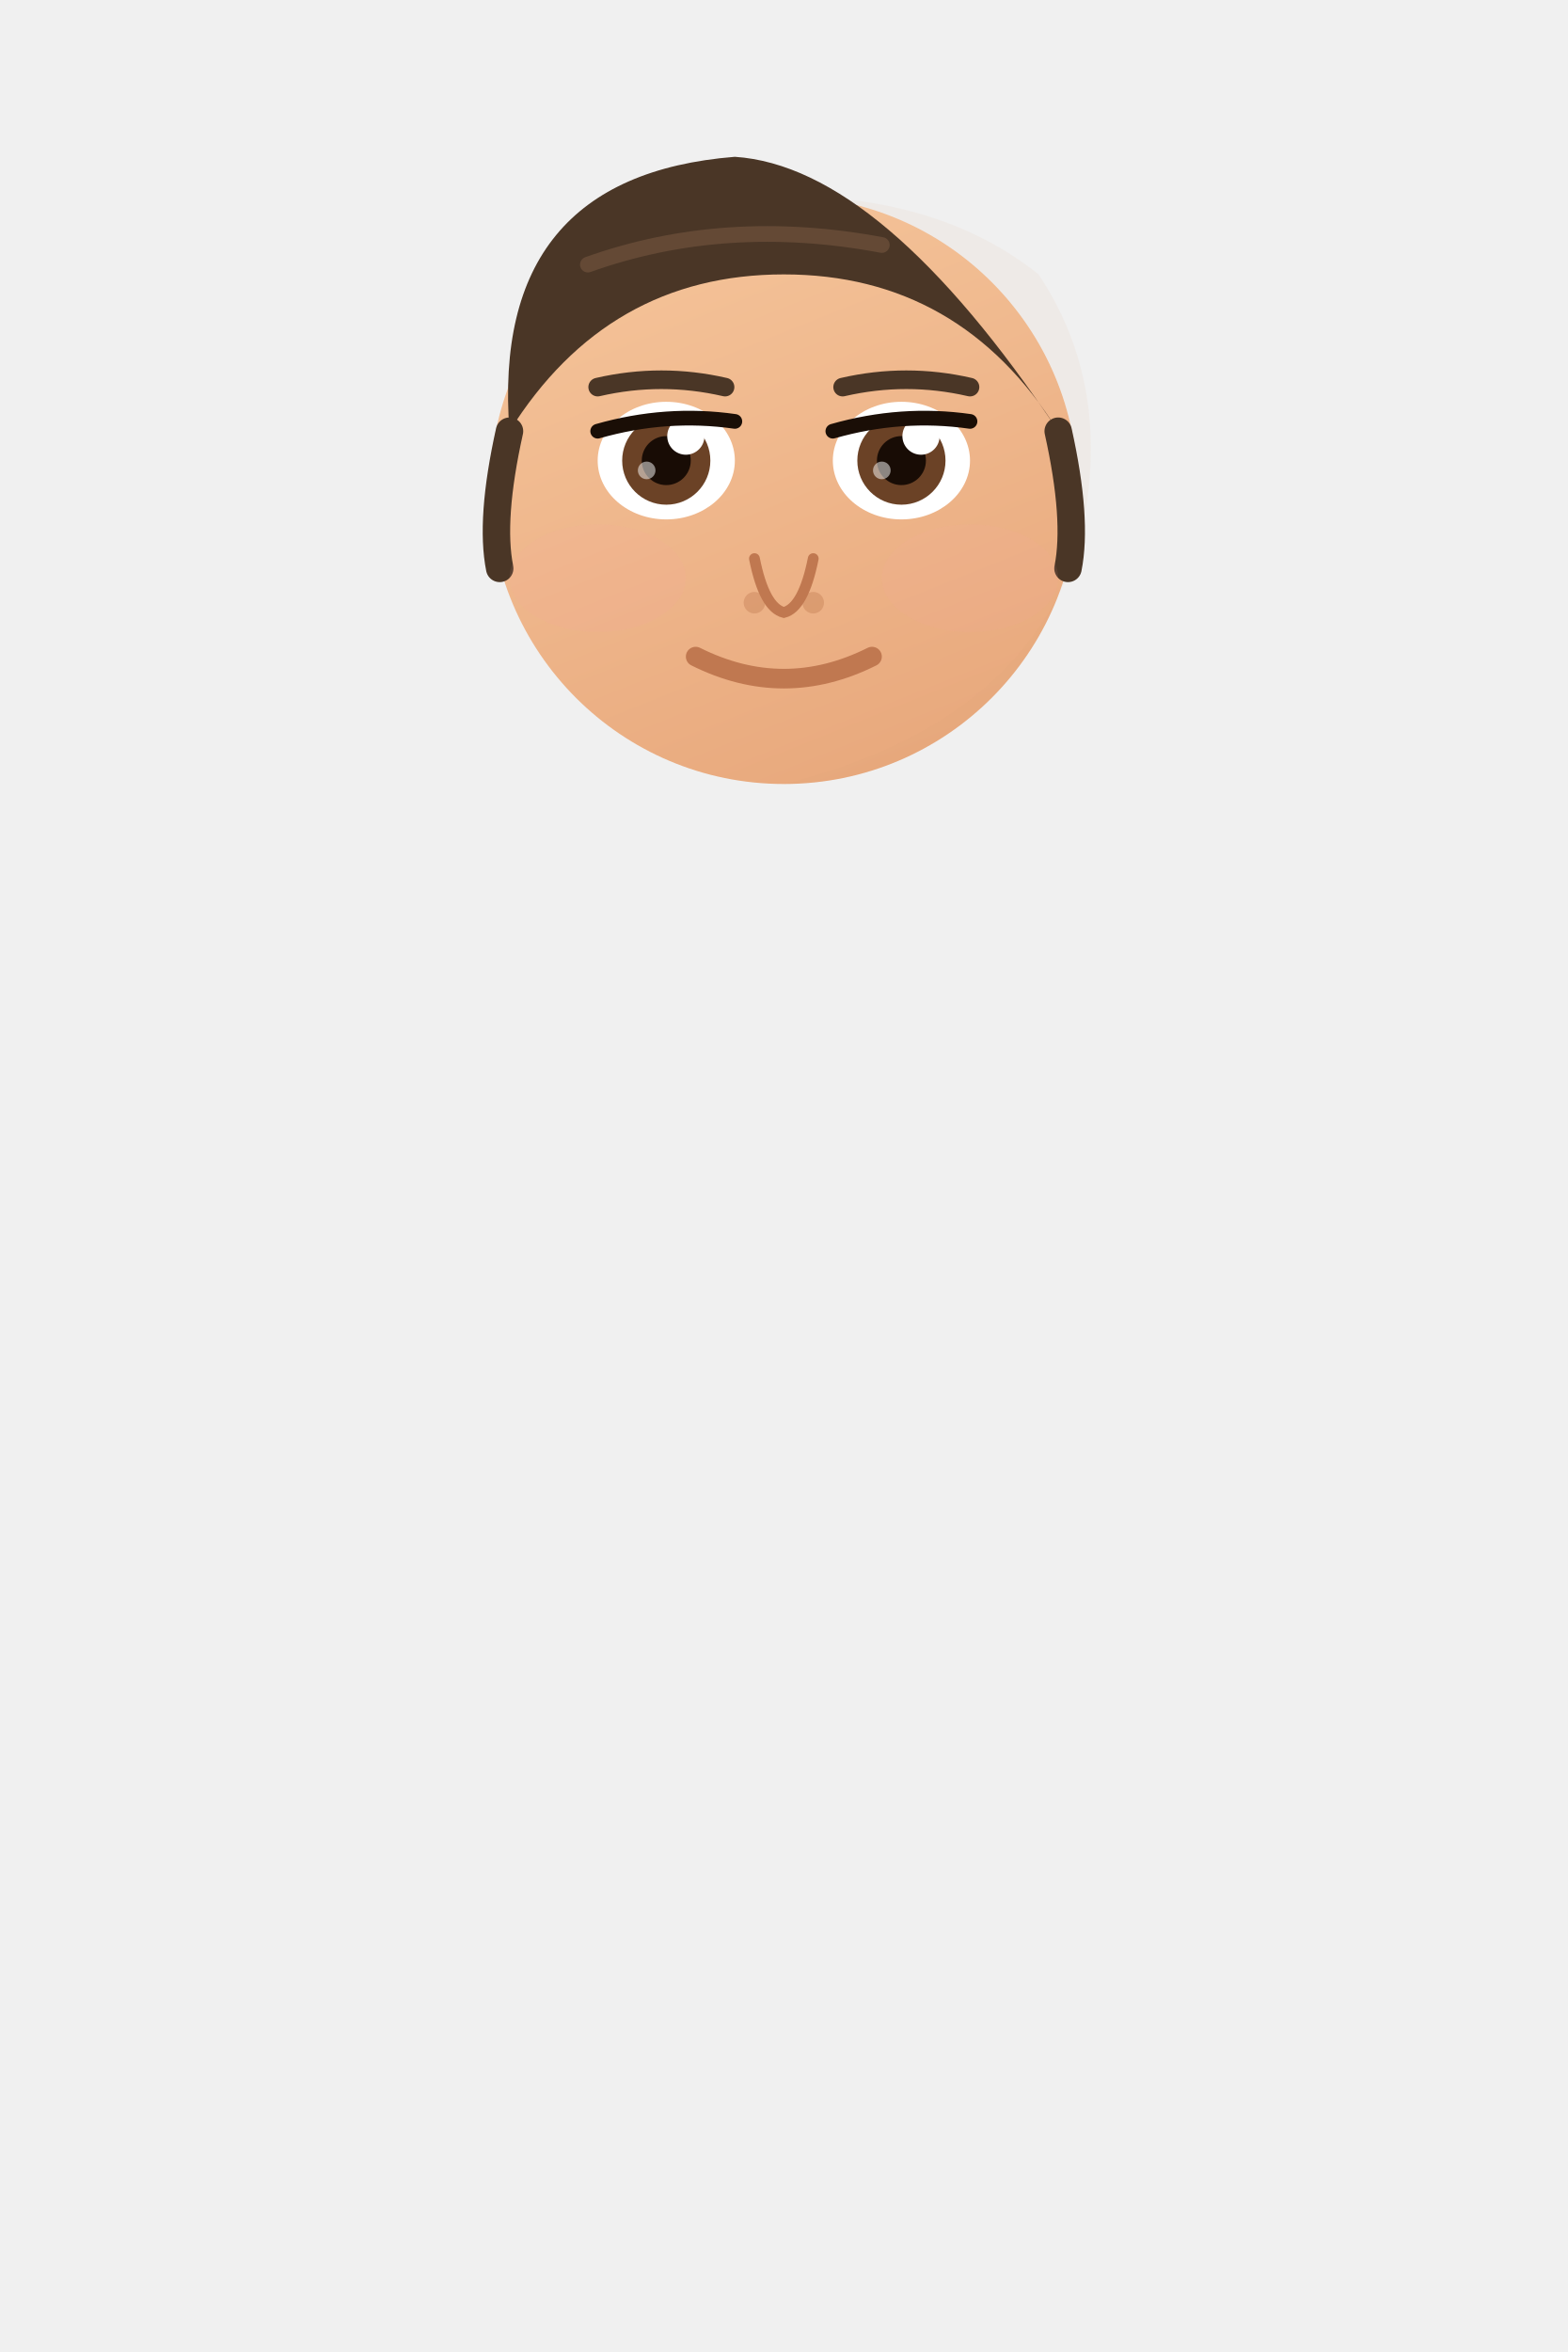
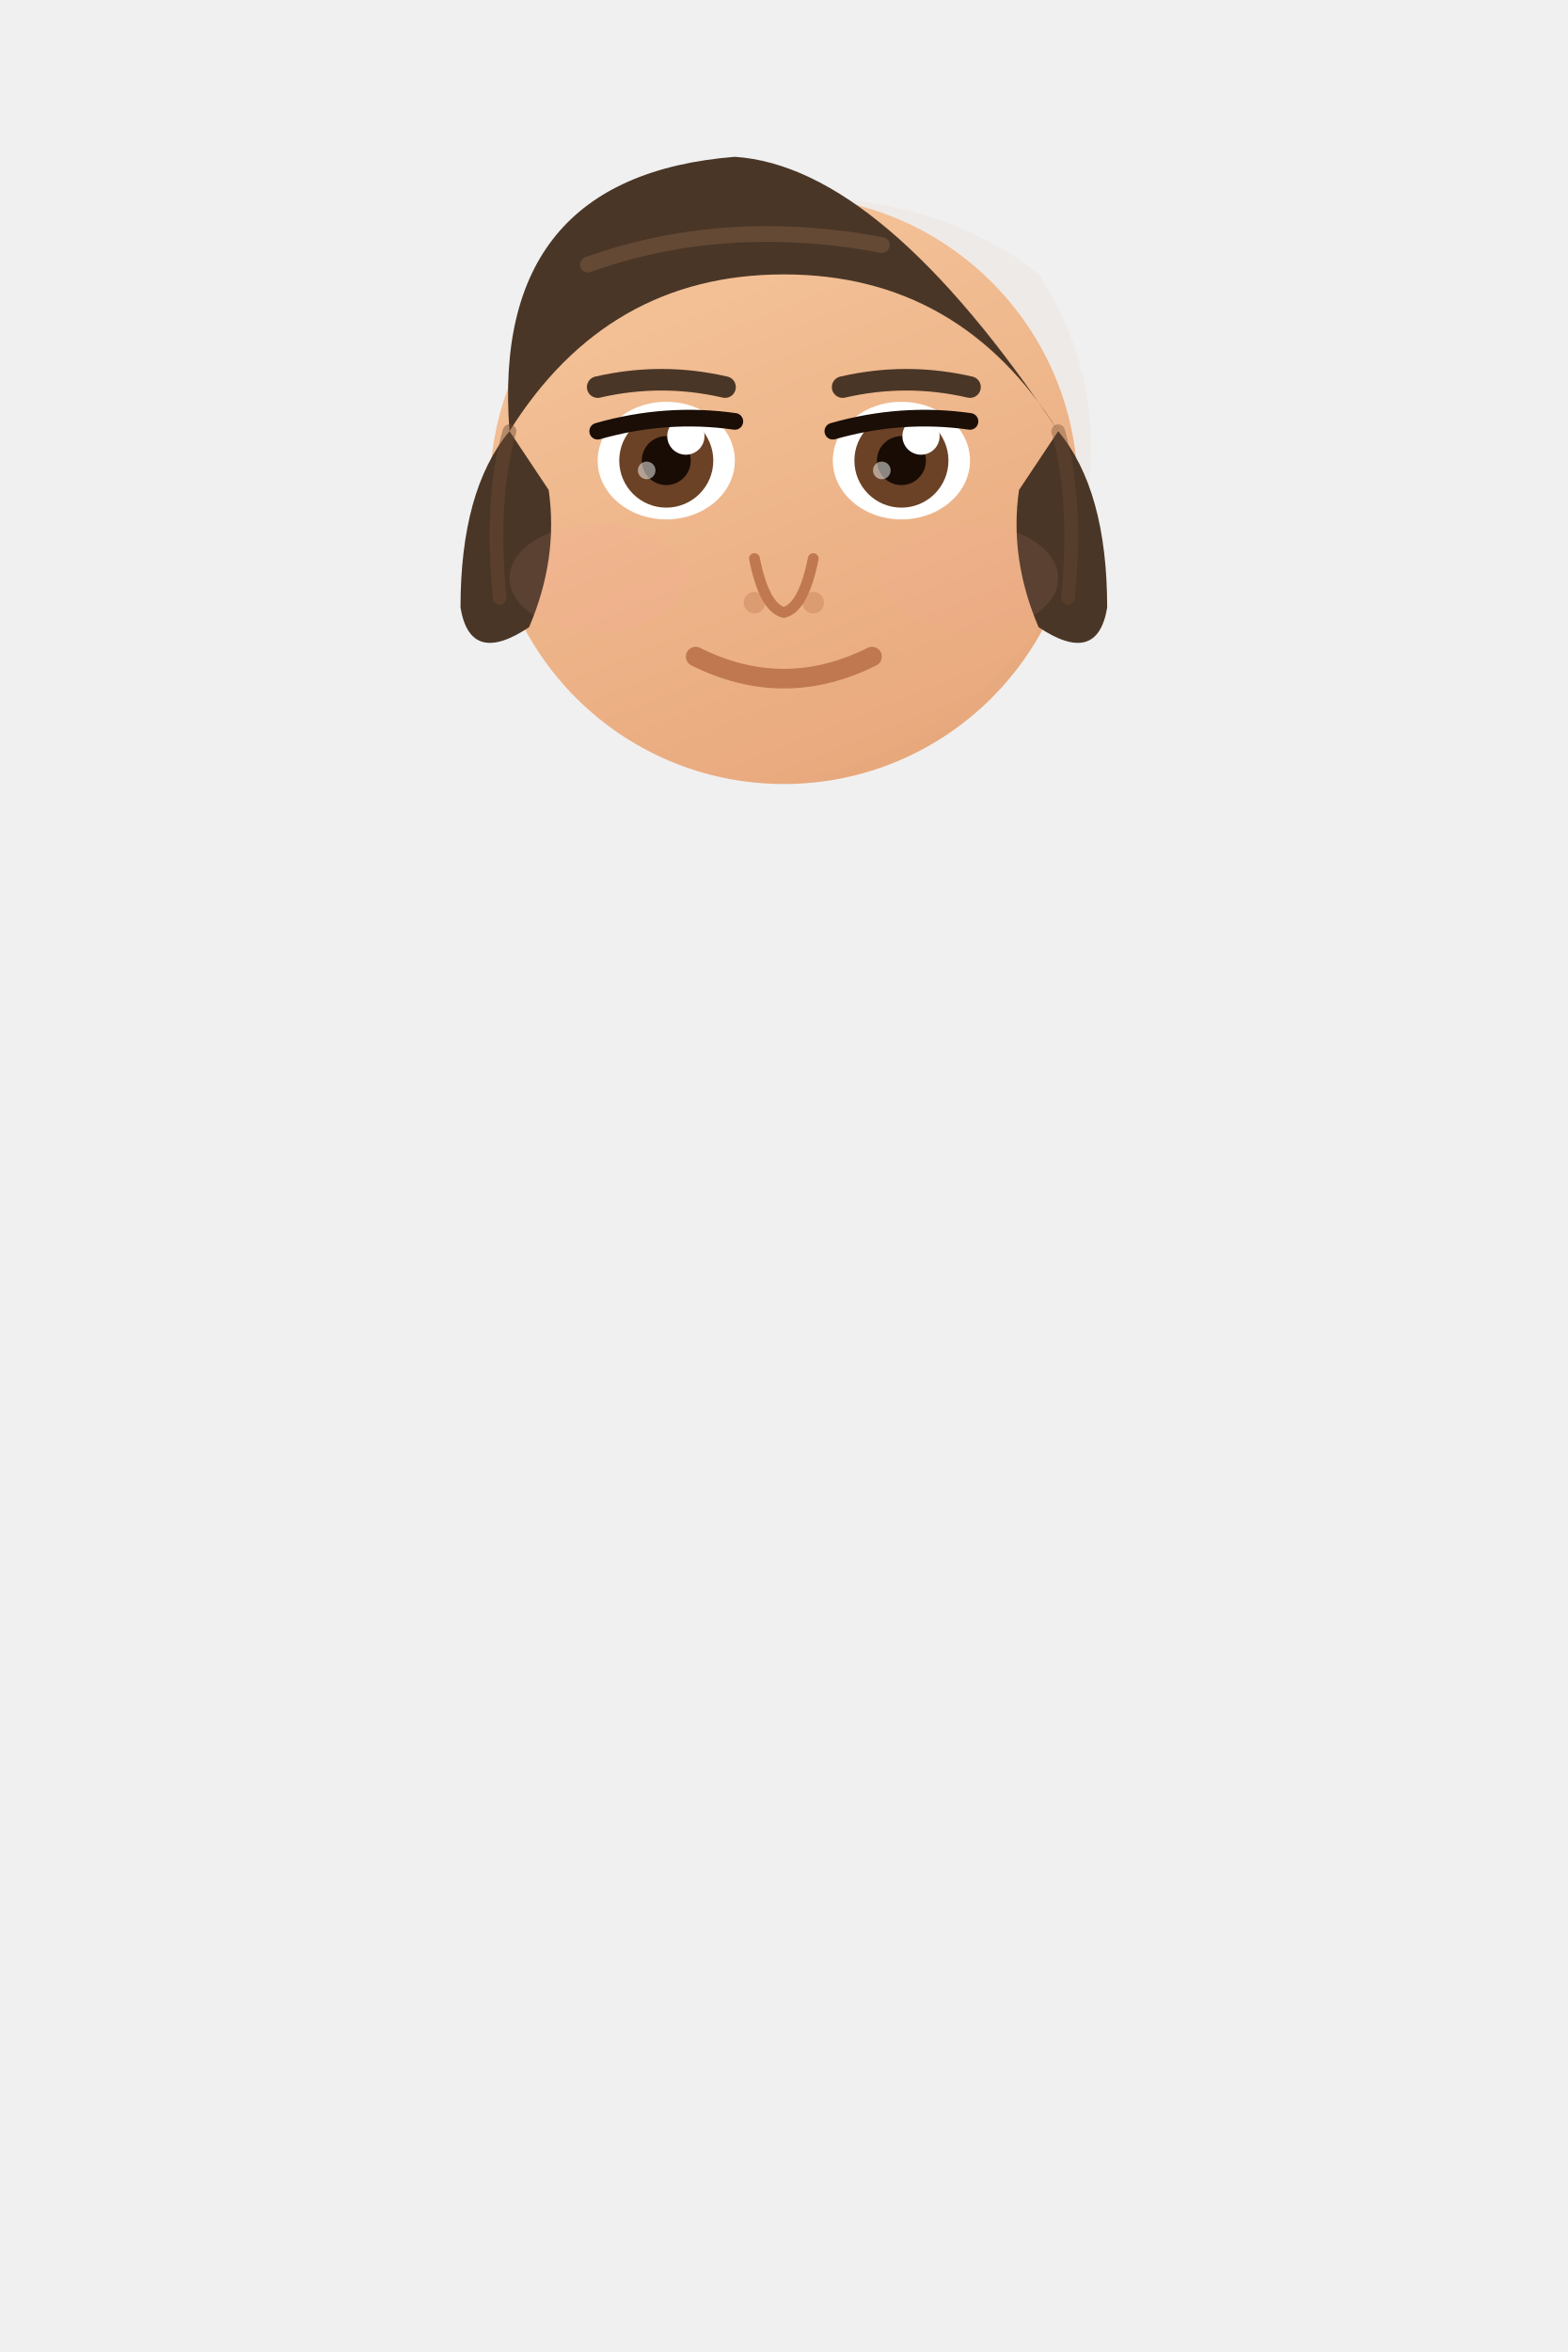
<svg xmlns="http://www.w3.org/2000/svg" viewBox="0 0 160 240">
  <defs>
    <linearGradient id="ex-sk" x1="0.3" y1="0" x2="0.7" y2="1">
      <stop offset="0%" stop-color="#F5C49A" />
      <stop offset="100%" stop-color="#E8A87C" />
    </linearGradient>
  </defs>
  <circle cx="80" cy="50" r="30" fill="url(#ex-sk)" />
  <path d="M 80 20 A 30 30 0 0 1 80 80 Q 104 74 110 56 Q 114 40 106 28 Q 96 20 80 20 Z" fill="#d4956a" opacity="0.07" />
+   <path d="M 52 44 Q 47 50 47 62 Q 48 68 54 64 Q 57 57 56 50 Z" fill="#4a3626" />
+   <path d="M 108 44 Q 113 50 113 62 Q 112 68 106 64 Q 103 57 104 50 Z" fill="#4a3626" />
  <path d="M 52 44 Q 50 18 75 16 Q 90 17 108 44 Q 98 28 80 28 Q 62 28 52 44 Z" fill="#4a3626" />
  <path d="M 60 27 Q 74 22 90 25" fill="none" stroke="#7d5c44" stroke-width="1.6" stroke-linecap="round" opacity="0.5" />
-   <path d="M 52 44 Q 50 53 51 58" stroke="#4a3626" stroke-width="2.8" fill="none" stroke-linecap="round" />
-   <path d="M 108 44 Q 110 53 109 58" stroke="#4a3626" stroke-width="2.8" fill="none" stroke-linecap="round" />
-   <path d="M 61 39.5 Q 67.5 38 74 39.5" fill="none" stroke="#4a3626" stroke-width="1.9" stroke-linecap="round" />
-   <path d="M 86 39.5 Q 92.5 38 99 39.5" fill="none" stroke="#4a3626" stroke-width="1.9" stroke-linecap="round" />
+   <path d="M 52 44 Q 50 51 51 61" fill="none" stroke="#6b4a33" stroke-width="1.4" stroke-linecap="round" opacity="0.45" />
+   <path d="M 108 44 Q 110 51 109 61" fill="none" stroke="#6b4a33" stroke-width="1.4" stroke-linecap="round" opacity="0.38" />
+   <path d="M 61 39.5 Q 67.5 38 74 39.5" fill="none" stroke="#4a3626" stroke-width="2.2" stroke-linecap="round" />
+   <path d="M 86 39.5 Q 92.5 38 99 39.5" fill="none" stroke="#4a3626" stroke-width="2.2" stroke-linecap="round" />
  <ellipse cx="68" cy="47" rx="7" ry="6" fill="white" />
  <ellipse cx="92" cy="47" rx="7" ry="6" fill="white" />
-   <circle cx="68" cy="47" r="4.5" fill="#6B4226" />
-   <circle cx="92" cy="47" r="4.5" fill="#6B4226" />
+   <circle cx="68" cy="47" r="4.8" fill="#6B4226" />
+   <circle cx="92" cy="47" r="4.8" fill="#6B4226" />
  <circle cx="68" cy="47" r="2.5" fill="#180c05" />
  <circle cx="92" cy="47" r="2.5" fill="#180c05" />
  <circle cx="70" cy="44.5" r="1.9" fill="white" />
  <circle cx="94" cy="44.5" r="1.9" fill="white" />
  <circle cx="66" cy="48" r="0.9" fill="white" opacity="0.5" />
  <circle cx="90" cy="48" r="0.9" fill="white" opacity="0.5" />
-   <path d="M 61 44 Q 68 42 75 43" fill="none" stroke="#1a0e06" stroke-width="1.5" stroke-linecap="round" />
-   <path d="M 85 44 Q 92 42 99 43" fill="none" stroke="#1a0e06" stroke-width="1.5" stroke-linecap="round" />
+   <path d="M 61 44 Q 68 42 75 43" fill="none" stroke="#1a0e06" stroke-width="1.7" stroke-linecap="round" />
+   <path d="M 85 44 Q 92 42 99 43" fill="none" stroke="#1a0e06" stroke-width="1.7" stroke-linecap="round" />
  <path d="M 77 57 Q 78 62 80 62.5 Q 82 62 83 57" fill="none" stroke="#c07850" stroke-width="1.1" stroke-linecap="round" />
  <circle cx="77" cy="61.5" r="1.1" fill="#c07850" opacity="0.38" />
  <circle cx="83" cy="61.5" r="1.1" fill="#c07850" opacity="0.38" />
  <path d="M 71 67 Q 80 71.5 89 67" stroke="#c07850" stroke-width="2" fill="none" stroke-linecap="round" />
  <ellipse cx="61" cy="59" rx="9" ry="5.5" fill="#F4A0A0" opacity="0.10" />
  <ellipse cx="99" cy="59" rx="9" ry="5.5" fill="#F4A0A0" opacity="0.10" />
</svg>
